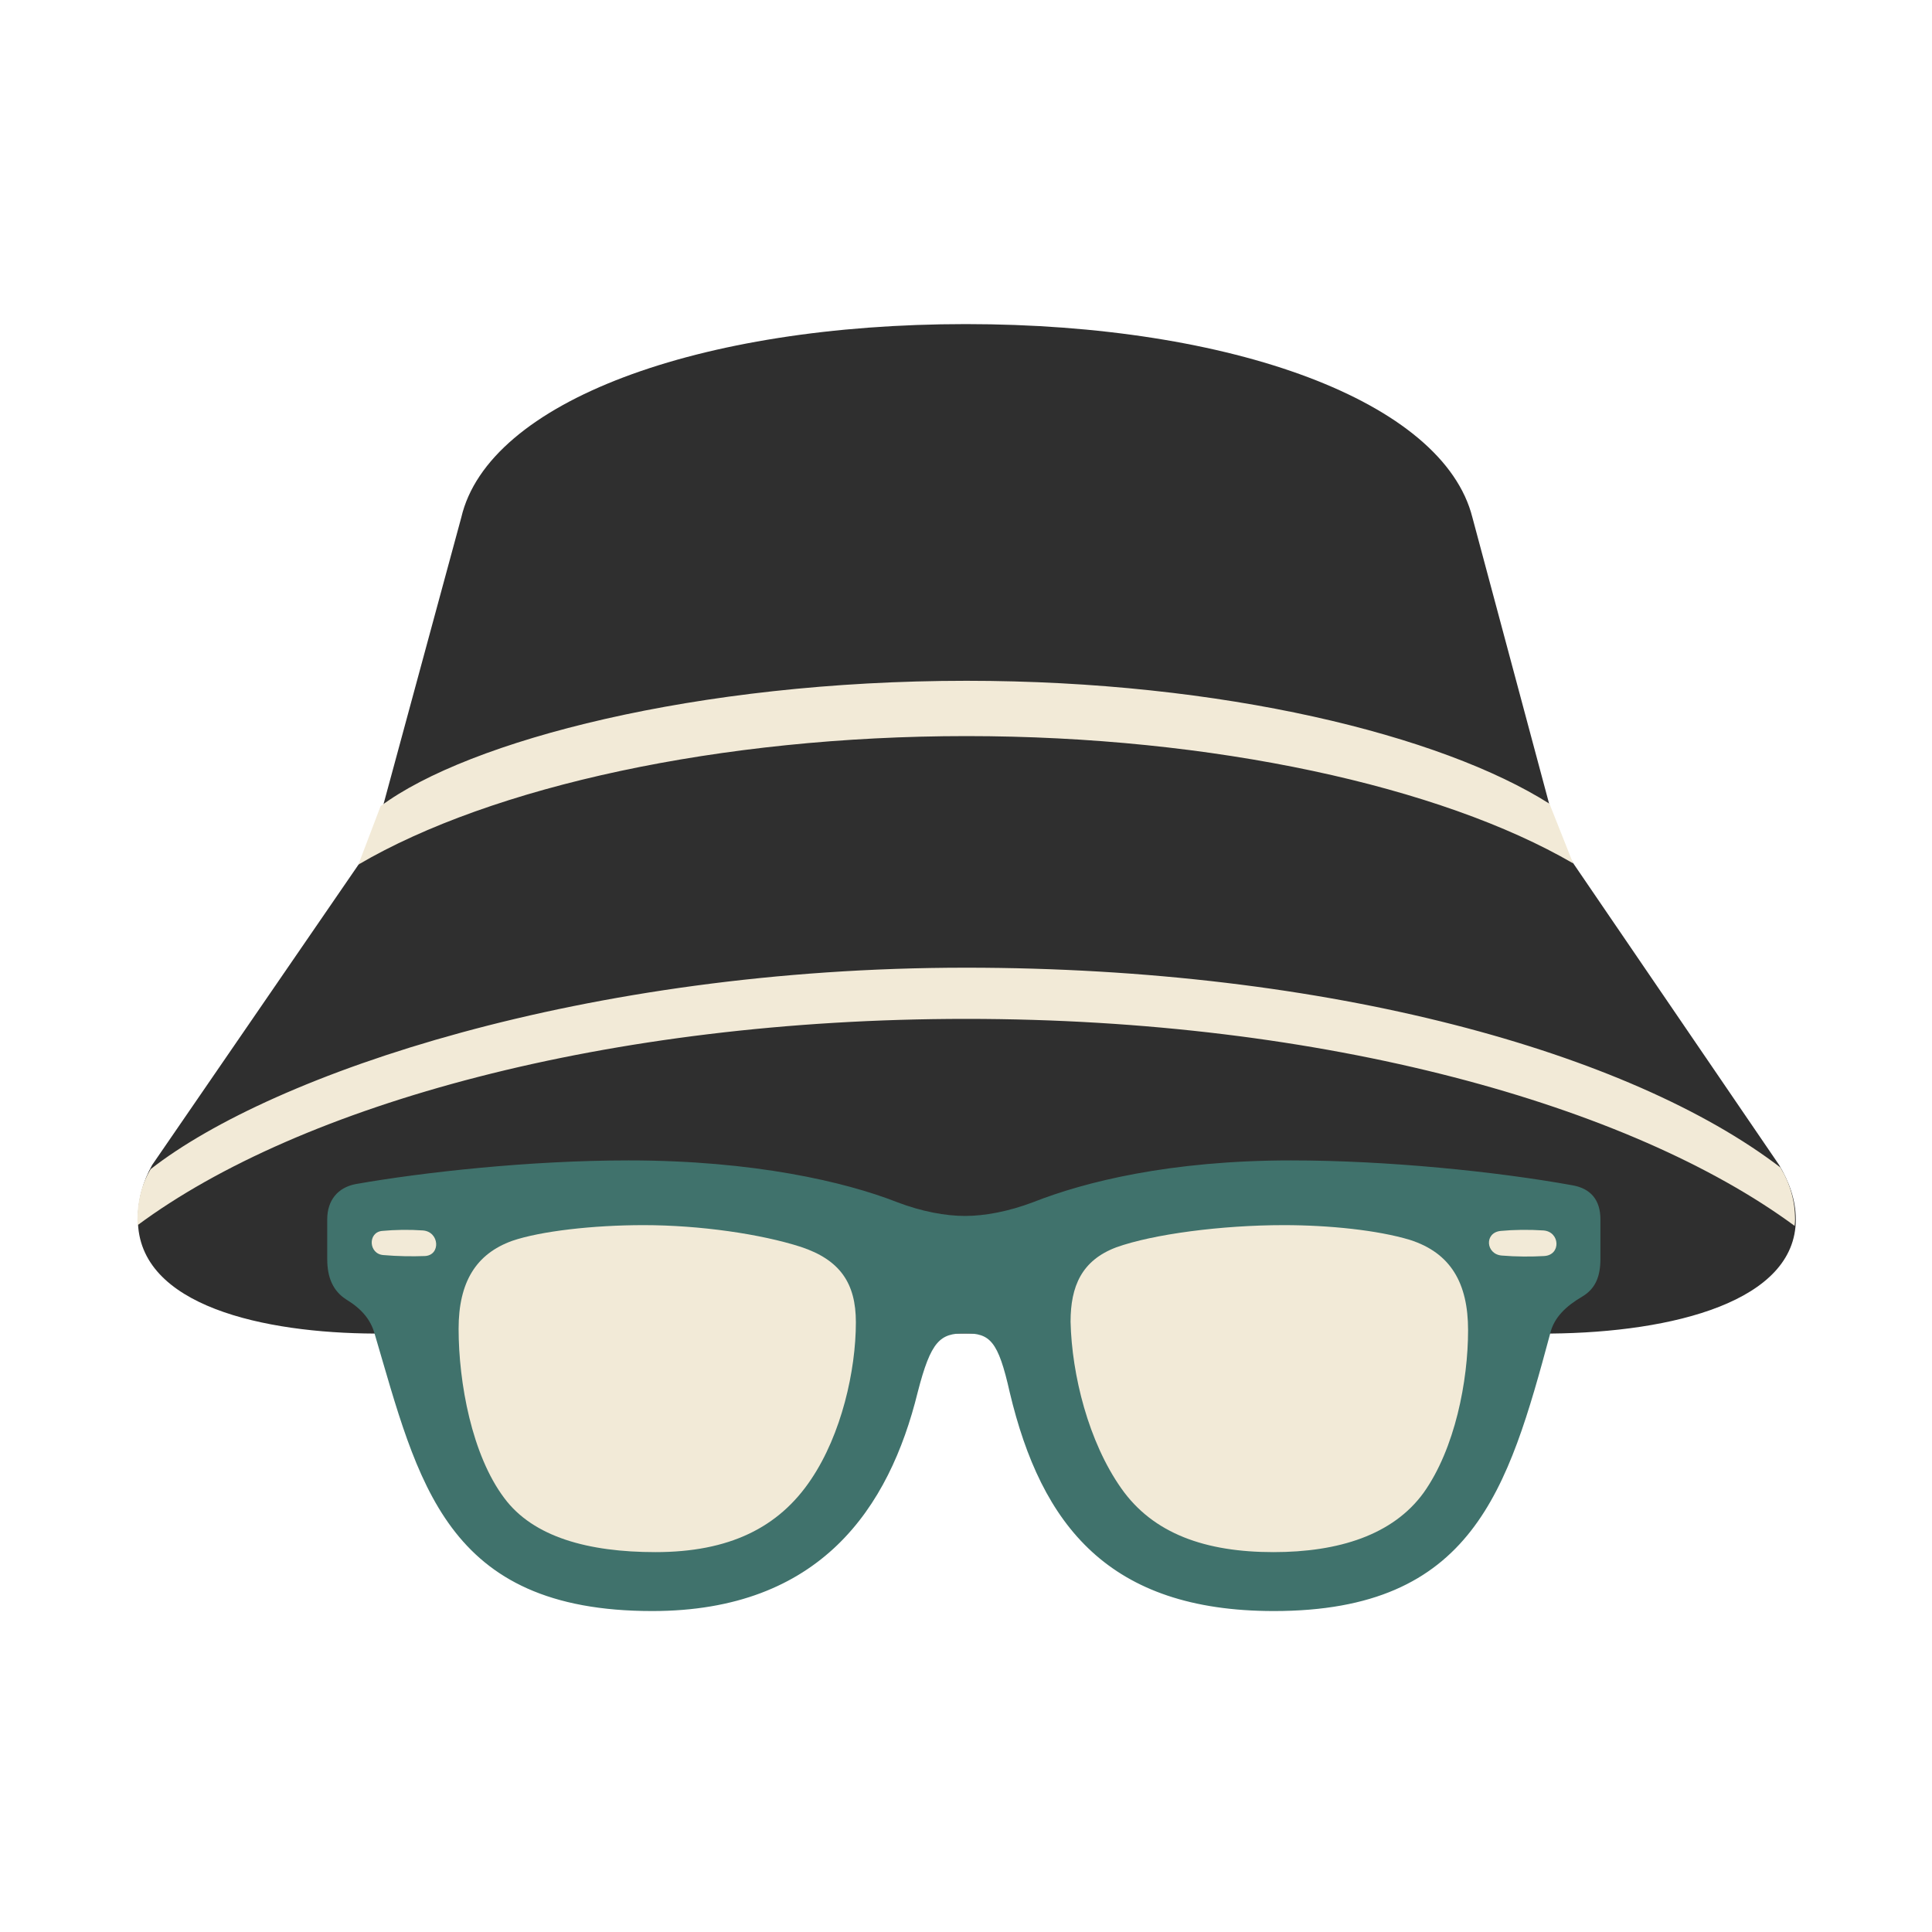
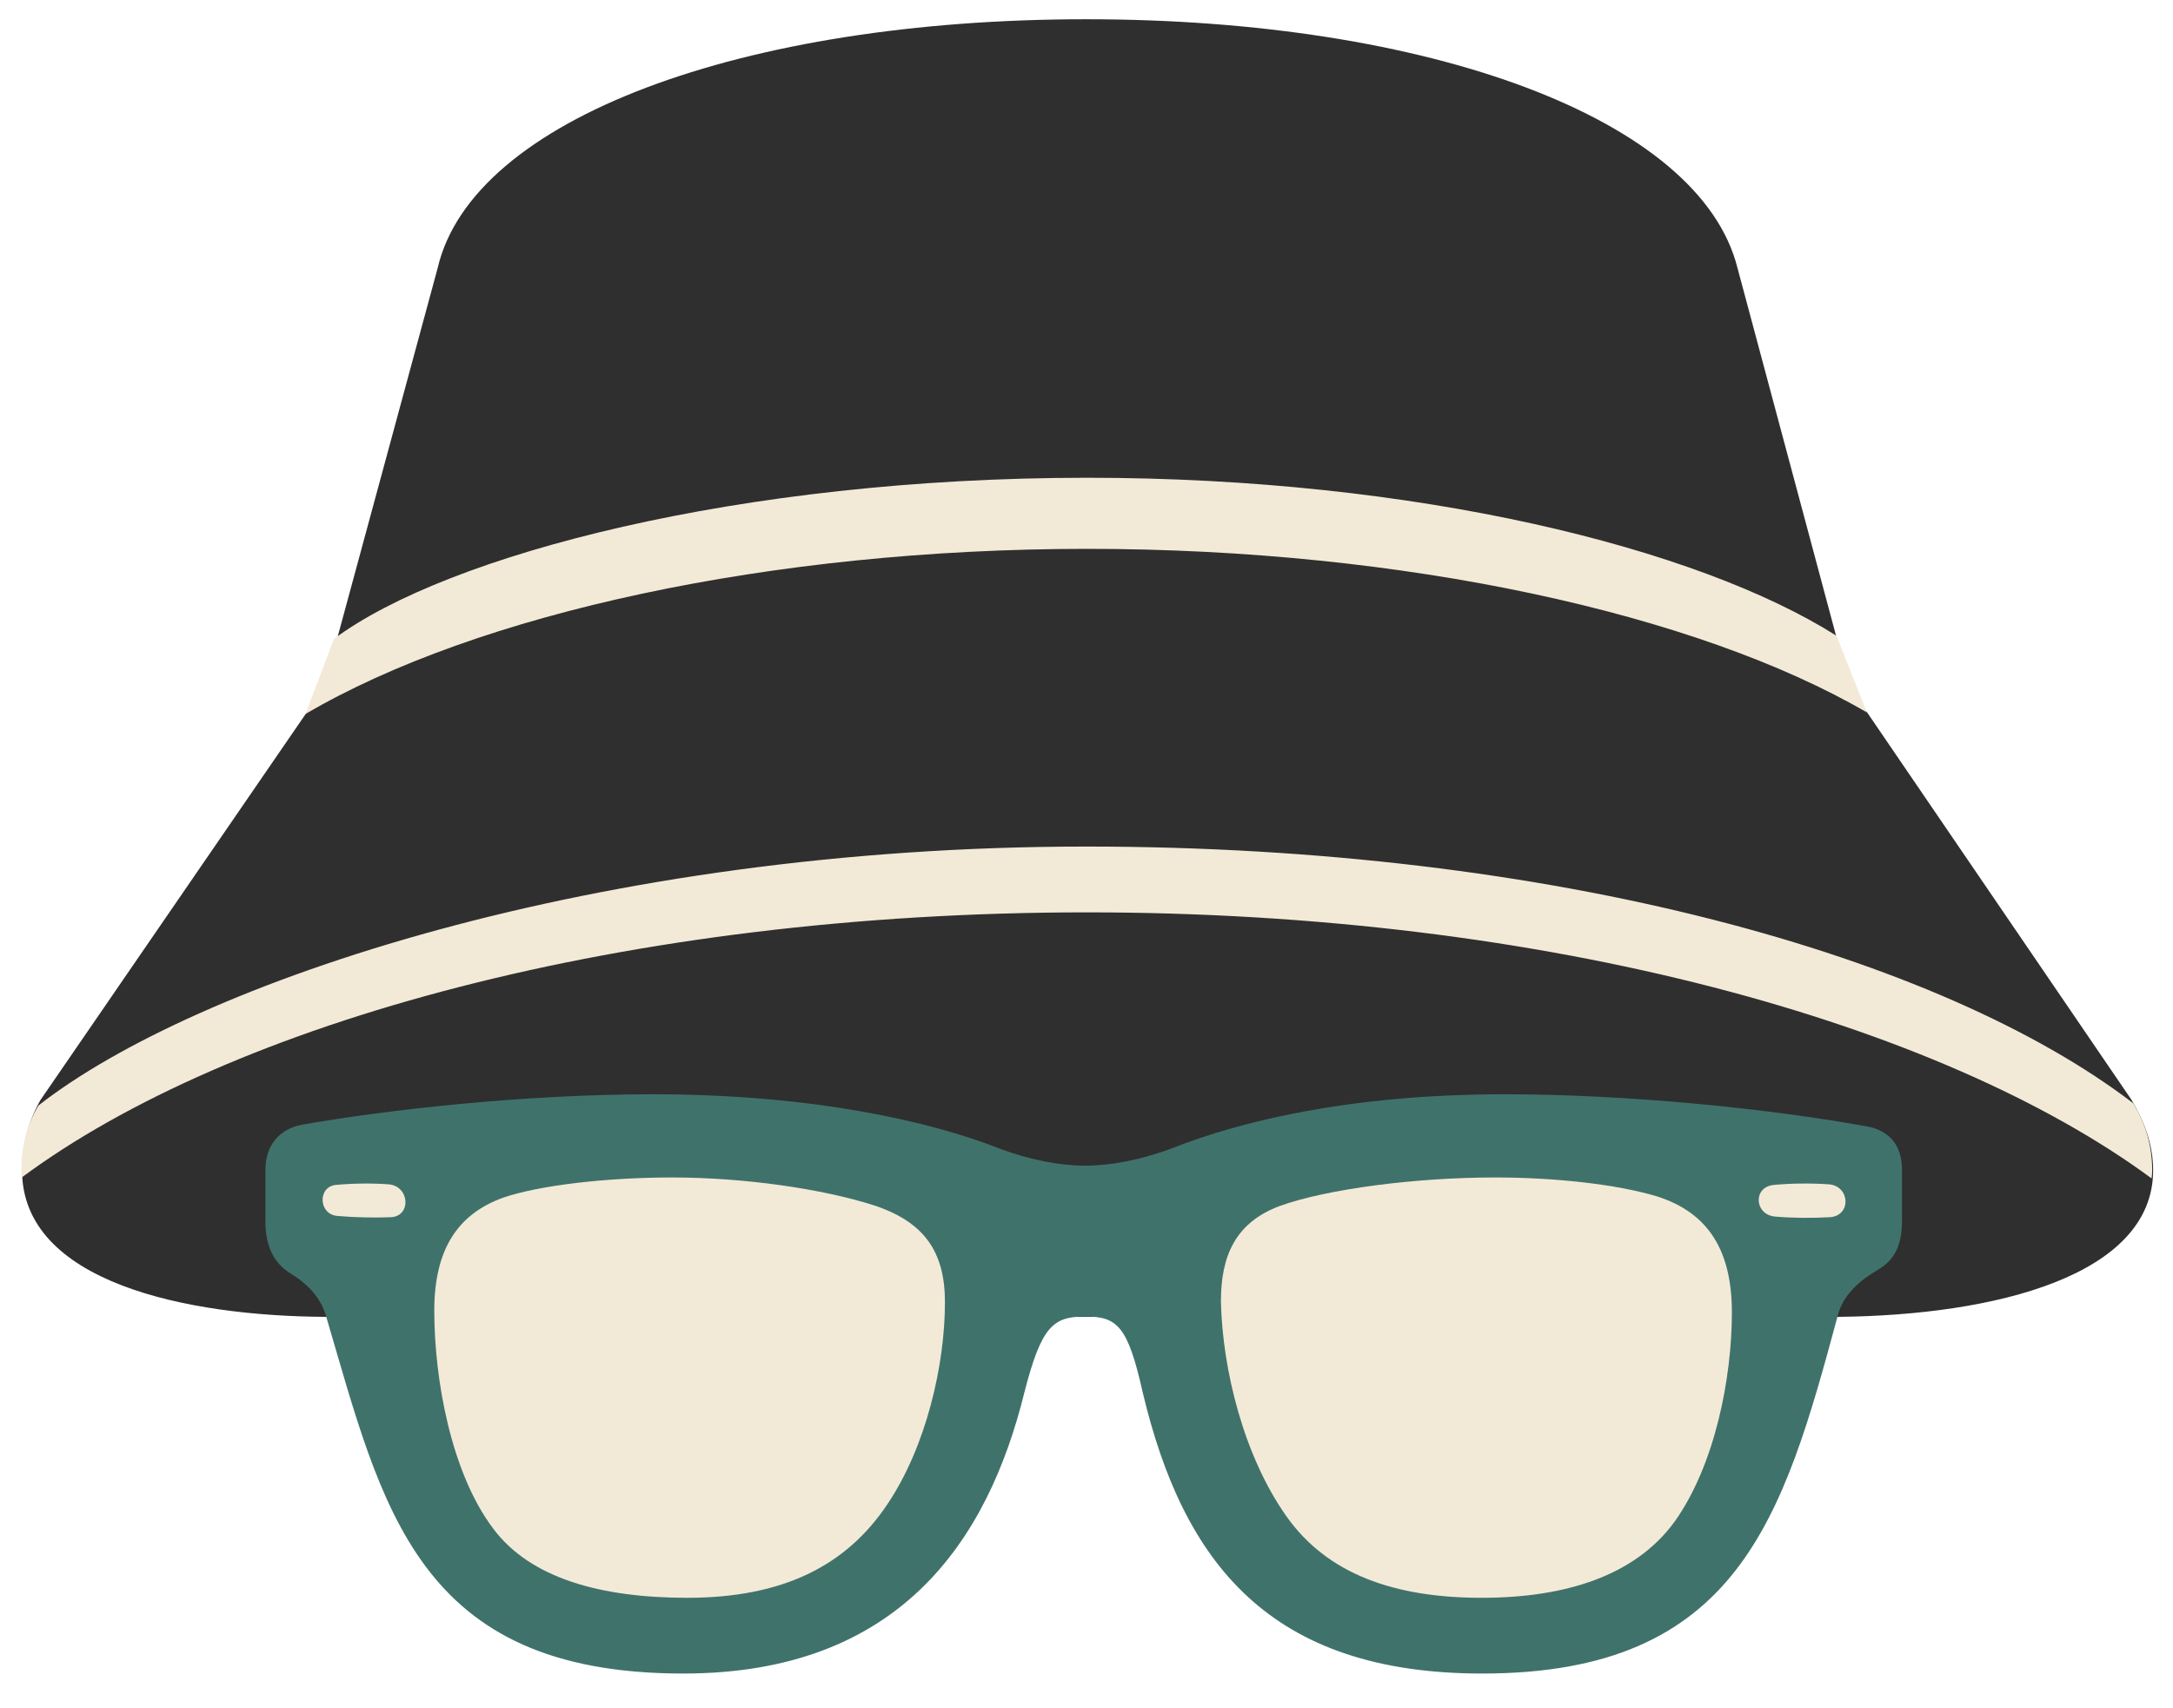
- <svg xmlns="http://www.w3.org/2000/svg" width="80" height="80" viewBox="0 0 80 80">
+ <svg xmlns="http://www.w3.org/2000/svg" width="70" height="55" viewBox="5 12.8 70 55">
  <path d="m73.67 48.24-8.55-12.53c-0.37-0.6-0.66-1.24-0.84-1.93l-3.31-12.35c-1.21-4.81-9.94-8.01-20.98-8.01s-19.77 3.2-20.89 8.01l-3.35 12.35c-0.19 0.71-0.49 1.39-0.89 2l-8.56 12.46c-0.38 0.68-0.59 1.42-0.59 2.26 0 3.6 5.28 4.7 9.8 4.72h48.7c5.09-0.05 10.15-1.34 10.15-4.72 0-0.84-0.29-1.58-0.69-2.26z" fill="#2F2F2F" />
  <path d="m65.11 49.08c-3.15-0.57-7.67-1.03-11.65-1.03-5.02 0-8.55 0.89-10.68 1.73-1.03 0.39-2.02 0.57-2.82 0.57s-1.79-0.18-2.81-0.57c-2.14-0.84-5.93-1.73-11.12-1.73-4.1 0-8.52 0.49-11.3 0.98-0.74 0.14-1.18 0.67-1.18 1.46v1.65c0 0.76 0.24 1.32 0.79 1.67 0.64 0.39 1.01 0.84 1.17 1.41 1.81 6.13 2.9 11.49 11.5 11.49 6.96 0 9.81-4.27 10.99-9.06 0.55-2.14 0.93-2.44 1.96-2.44s1.37 0.3 1.85 2.44c1.31 5.52 4.11 9.06 10.94 9.06 8.23 0 9.69-5 11.44-11.49 0.15-0.66 0.66-1.14 1.31-1.52 0.56-0.33 0.77-0.83 0.77-1.58v-1.63c0-0.81-0.41-1.28-1.16-1.41z" fill="#40726C" />
  <path d="m26.65 50.73c-2.1 0-4.27 0.25-5.44 0.65-1.5 0.54-2.22 1.71-2.22 3.64 0 2.24 0.55 5.23 1.89 7.01 1.2 1.62 3.49 2.24 6.26 2.24 3.05 0 5.11-1.01 6.45-3.02 1.25-1.86 1.85-4.49 1.85-6.5 0-1.61-0.65-2.58-2.28-3.12-1.65-0.53-4.17-0.9-6.51-0.9z" fill="#F2EAD7" />
  <path d="m53.16 50.73c-2.56 0-5.41 0.37-6.94 0.92-1.43 0.54-1.89 1.61-1.89 3.08 0.05 2.2 0.74 4.97 2.1 6.9 1.32 1.88 3.49 2.64 6.3 2.64 2.7 0 4.95-0.71 6.22-2.46 1.3-1.83 1.84-4.63 1.84-6.73 0-1.95-0.72-3.2-2.41-3.74-1.33-0.4-3.33-0.61-5.22-0.61z" fill="#F2EAD7" />
  <path d="m17.51 50.95c-0.56-0.04-1.16-0.03-1.69 0.02-0.6 0.06-0.56 0.96 0.06 1 0.57 0.05 1.19 0.06 1.71 0.04 0.67-0.03 0.61-1.01-0.08-1.06z" fill="#F2EAD7" />
  <path d="m63.91 50.95c-0.6-0.04-1.25-0.03-1.77 0.02-0.69 0.07-0.62 0.97 0.05 1.02 0.59 0.05 1.22 0.05 1.75 0.02 0.71-0.04 0.66-1.01-0.03-1.06z" fill="#F2EAD7" />
  <path d="m40.02 28.19c-11.18 0-20.62 2.48-24.26 5.19l-0.92 2.42c5.52-3.24 15-5.32 25.18-5.32 10.19 0 19.64 2.08 25.12 5.27l-0.98-2.47c-4.47-2.83-13.52-5.09-24.14-5.09z" fill="#F2EAD7" />
  <path d="m39.99 40.07c-15.76 0-28.68 4.38-33.75 8.34-0.38 0.63-0.55 1.34-0.55 2.1 0 0.07 0.01 0.15 0.01 0.22 6.73-4.99 19.47-8.54 34.31-8.54s27.51 3.57 34.3 8.57c0.01-0.08 0.02-0.16 0.02-0.25 0-0.78-0.2-1.49-0.61-2.17-6.21-4.75-18.66-8.27-33.73-8.27z" fill="#F2EAD7" />
</svg>
